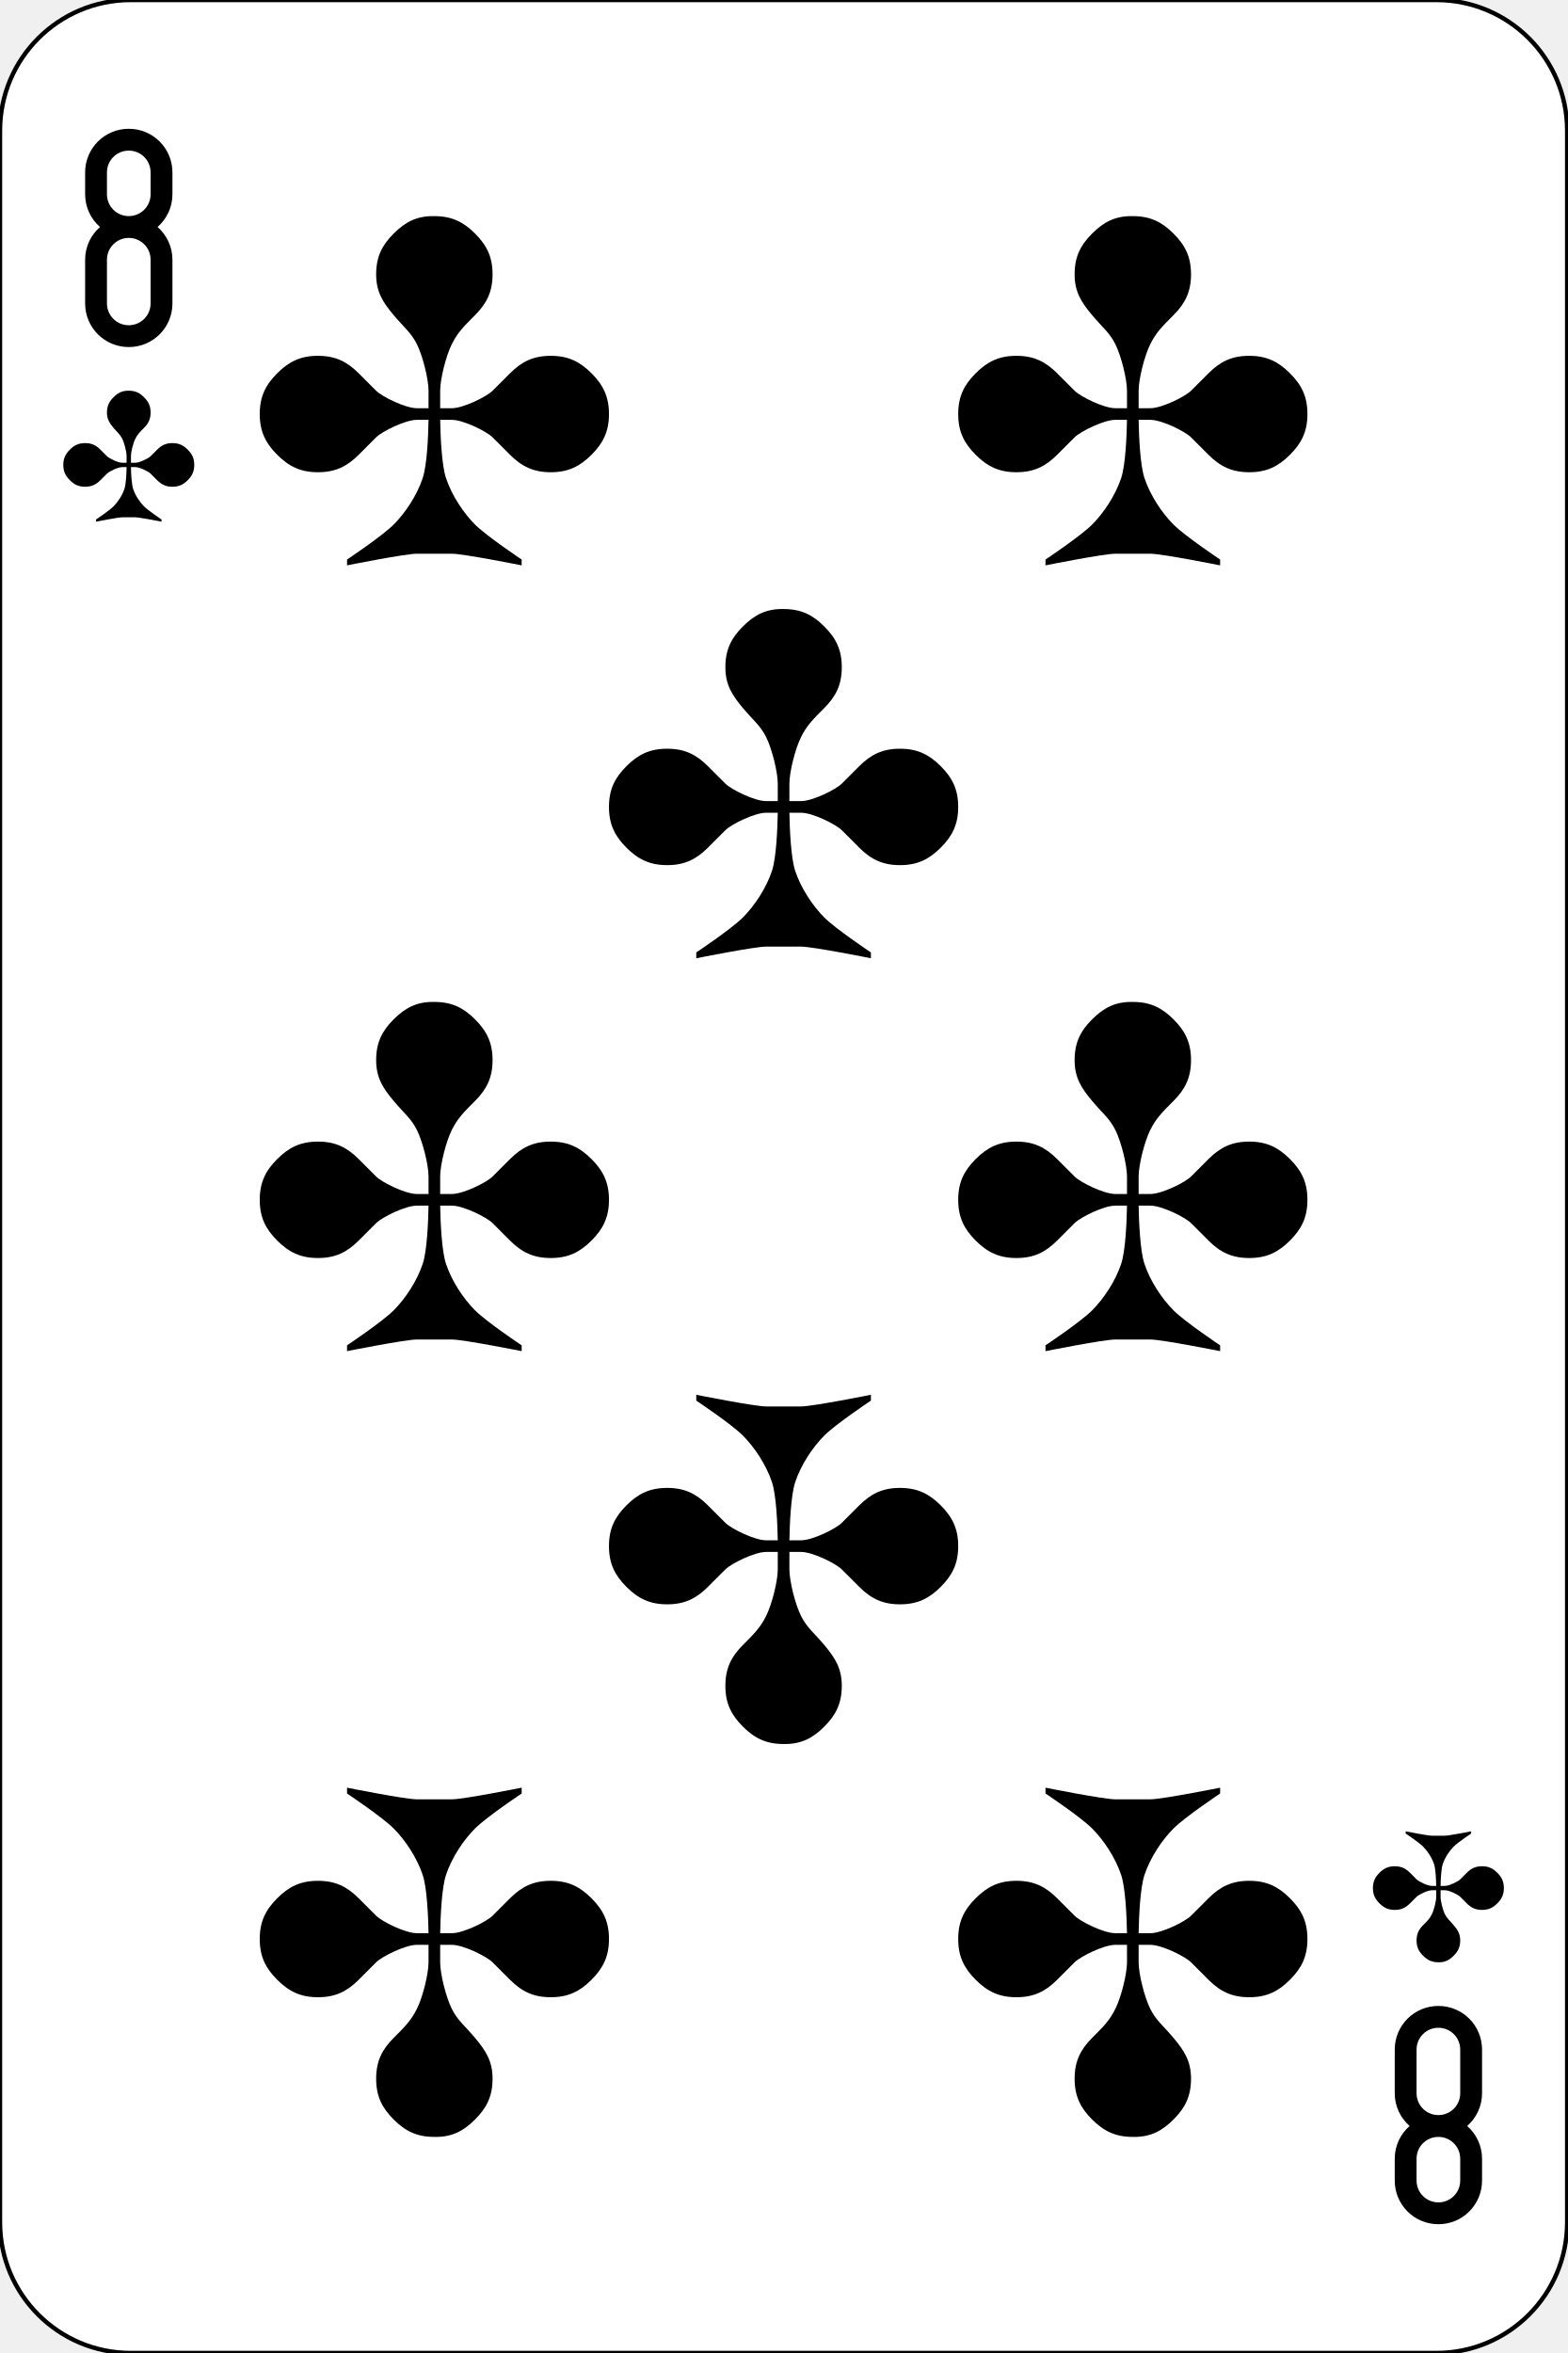
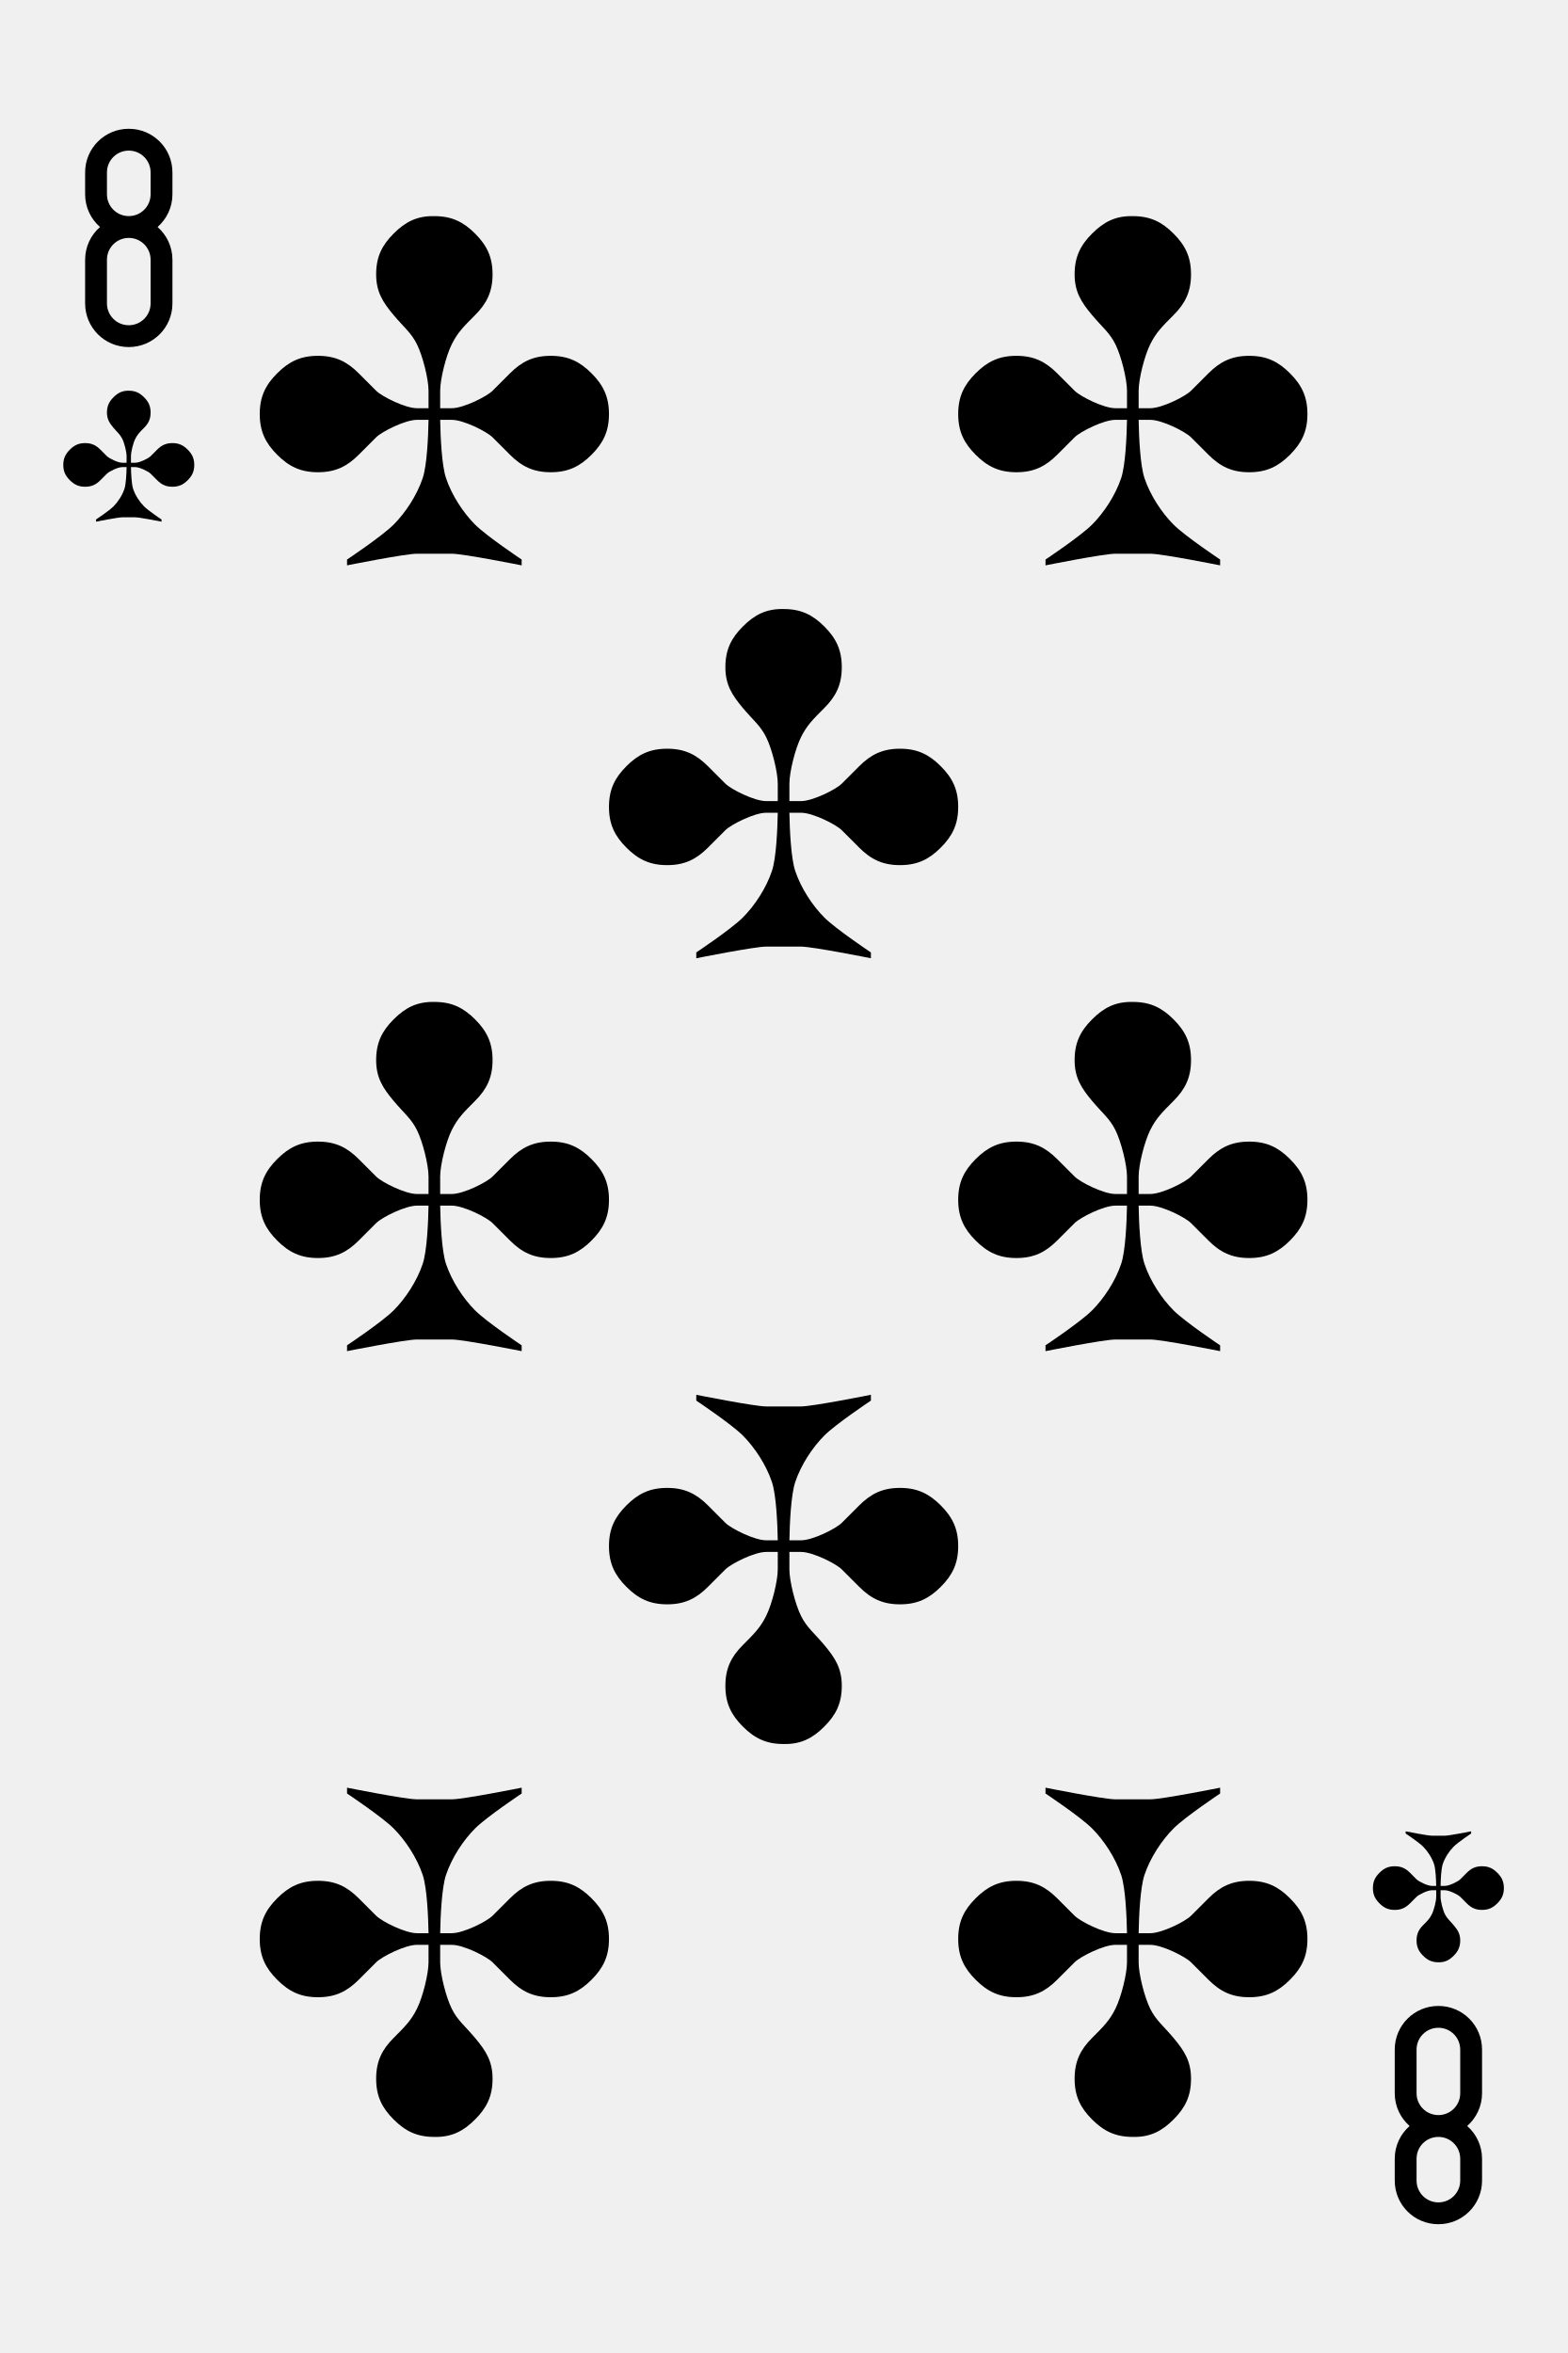
<svg xmlns="http://www.w3.org/2000/svg" width="359" height="539" viewBox="2760.5 1170.5 359 539">
  <g id="g252" transform="translate(2760 657.64)">
-     <rect id="rect254" width="359" height="539" x=".5" y="512.86" rx="29.944" style="fill:#fff;stroke:#000" />
    <path id="path256" d="M30 542.36c-5.54 0-10 4.46-10 10v5c0 3 1.323 5.67 3.406 7.5-2.083 1.83-3.406 4.496-3.406 7.5v10c0 5.54 4.46 10 10 10s10-4.46 10-10v-10c0-3-1.323-5.67-3.406-7.5 2.083-1.83 3.406-4.496 3.406-7.5v-5c0-5.54-4.46-10-10-10m0 5c2.77 0 5 2.23 5 5v5c0 2.77-2.23 5-5 5s-5-2.23-5-5v-5c0-2.77 2.23-5 5-5m0 20c2.77 0 5 2.23 5 5v10c0 2.77-2.23 5-5 5s-5-2.23-5-5v-10c0-2.77 2.23-5 5-5" />
    <path id="path258" d="M330 1022.36c-5.54 0-10-4.46-10-10v-5c0-3 1.323-5.67 3.406-7.5-2.083-1.83-3.406-4.496-3.406-7.5v-10c0-5.54 4.46-10 10-10s10 4.46 10 10v10c0 3-1.323 5.67-3.406 7.5 2.083 1.83 3.406 4.496 3.406 7.5v5c0 5.54-4.46 10-10 10m0-5c2.77 0 5-2.23 5-5v-5c0-2.77-2.23-5-5-5s-5 2.23-5 5v5c0 2.77 2.23 5 5 5m0-20c2.77 0 5-2.23 5-5v-10c0-2.77-2.23-5-5-5s-5 2.23-5 5v10c0 2.77 2.23 5 5 5" />
    <path id="path260" d="M100 562.37c-3.999-.082-6.667 1.333-9.333 4s-4 5.333-4 9.333 1.518 6.372 4 9.333c2.375 2.833 4 4 5.333 6.666s2.667 8 2.667 10.666v4H96c-2.667 0-8-2.667-9.333-4l-4-4c-2.667-2.667-5.333-4-9.333-4s-6.667 1.333-9.333 4-4 5.333-4 9.333 1.333 6.666 4 9.333 5.333 4 9.333 4 6.667-1.333 9.333-4l4-4c1.333-1.333 6.667-4 9.333-4h2.667c-.066 3.776-.346 10.37-1.333 13.333-1.333 4-4 8-6.667 10.666s-10.667 8-10.667 8v1.333s13.333-2.667 16-2.667h8c2.667 0 16 2.667 16 2.667v-1.333s-8-5.333-10.667-8-5.333-6.666-6.667-10.666c-.988-2.963-1.267-9.557-1.333-13.333H104c2.667 0 8 2.667 9.333 4l4 4c2.667 2.667 5.333 4 9.333 4s6.667-1.333 9.333-4 4-5.333 4-9.333-1.333-6.666-4-9.333-5.333-4-9.333-4-6.667 1.333-9.333 4l-4 4c-1.333 1.333-6.667 4-9.333 4h-2.667v-4c0-2.667 1.333-8 2.667-10.666s2.667-4 5.333-6.666c2.653-2.653 4-5.333 4-9.333s-1.333-6.666-4-9.333-5.333-4-9.333-4" />
    <path id="path262" d="M260 562.37c-3.999-.082-6.667 1.333-9.333 4s-4 5.333-4 9.333 1.518 6.372 4 9.333c2.375 2.833 4 4 5.333 6.666s2.667 8 2.667 10.666v4H256c-2.667 0-8-2.667-9.333-4l-4-4c-2.667-2.667-5.333-4-9.333-4s-6.667 1.333-9.333 4-4 5.333-4 9.333 1.333 6.666 4 9.333 5.333 4 9.333 4 6.667-1.333 9.333-4l4-4c1.333-1.333 6.667-4 9.333-4h2.667c-.066 3.776-.346 10.37-1.333 13.333-1.333 4-4 8-6.667 10.666s-10.667 8-10.667 8v1.333s13.333-2.667 16-2.667h8c2.667 0 16 2.667 16 2.667v-1.333s-8-5.333-10.667-8-5.333-6.666-6.667-10.666c-.988-2.963-1.267-9.557-1.333-13.333H264c2.667 0 8 2.667 9.333 4l4 4c2.667 2.667 5.333 4 9.333 4s6.667-1.333 9.333-4 4-5.333 4-9.333-1.333-6.666-4-9.333-5.333-4-9.333-4-6.667 1.333-9.333 4l-4 4c-1.333 1.333-6.667 4-9.333 4h-2.667v-4c0-2.667 1.333-8 2.667-10.666s2.667-4 5.333-6.666c2.653-2.653 4-5.333 4-9.333s-1.333-6.666-4-9.333-5.333-4-9.333-4" />
    <path id="path264" d="M100 742.37c-3.999-.082-6.667 1.333-9.333 4s-4 5.333-4 9.333 1.518 6.372 4 9.333c2.375 2.833 4 4 5.333 6.666s2.667 8 2.667 10.666v4H96c-2.667 0-8-2.667-9.333-4l-4-4c-2.667-2.667-5.333-4-9.333-4s-6.667 1.333-9.333 4-4 5.333-4 9.333 1.333 6.666 4 9.333 5.333 4 9.333 4 6.667-1.333 9.333-4l4-4c1.333-1.333 6.667-4 9.333-4h2.667c-.066 3.776-.346 10.37-1.333 13.333-1.333 4-4 8-6.667 10.666s-10.667 8-10.667 8v1.333s13.333-2.667 16-2.667h8c2.667 0 16 2.667 16 2.667v-1.333s-8-5.333-10.667-8-5.333-6.666-6.667-10.666c-.988-2.963-1.267-9.557-1.333-13.333H104c2.667 0 8 2.667 9.333 4l4 4c2.667 2.667 5.333 4 9.333 4s6.667-1.333 9.333-4 4-5.333 4-9.333-1.333-6.666-4-9.333-5.333-4-9.333-4-6.667 1.333-9.333 4l-4 4c-1.333 1.333-6.667 4-9.333 4h-2.667v-4c0-2.667 1.333-8 2.667-10.666s2.667-4 5.333-6.666c2.653-2.653 4-5.333 4-9.333s-1.333-6.666-4-9.333-5.333-4-9.333-4" />
    <path id="path266" d="M260 742.37c-3.999-.082-6.667 1.333-9.333 4s-4 5.333-4 9.333 1.518 6.372 4 9.333c2.375 2.833 4 4 5.333 6.666s2.667 8 2.667 10.666v4H256c-2.667 0-8-2.667-9.333-4l-4-4c-2.667-2.667-5.333-4-9.333-4s-6.667 1.333-9.333 4-4 5.333-4 9.333 1.333 6.666 4 9.333 5.333 4 9.333 4 6.667-1.333 9.333-4l4-4c1.333-1.333 6.667-4 9.333-4h2.667c-.066 3.776-.346 10.37-1.333 13.333-1.333 4-4 8-6.667 10.666s-10.667 8-10.667 8v1.333s13.333-2.667 16-2.667h8c2.667 0 16 2.667 16 2.667v-1.333s-8-5.333-10.667-8-5.333-6.666-6.667-10.666c-.988-2.963-1.267-9.557-1.333-13.333H264c2.667 0 8 2.667 9.333 4l4 4c2.667 2.667 5.333 4 9.333 4s6.667-1.333 9.333-4 4-5.333 4-9.333-1.333-6.666-4-9.333-5.333-4-9.333-4-6.667 1.333-9.333 4l-4 4c-1.333 1.333-6.667 4-9.333 4h-2.667v-4c0-2.667 1.333-8 2.667-10.666s2.667-4 5.333-6.666c2.653-2.653 4-5.333 4-9.333s-1.333-6.666-4-9.333-5.333-4-9.333-4" />
    <path id="path268" d="M180 652.37c-3.999-.082-6.667 1.333-9.333 4s-4 5.333-4 9.333 1.518 6.372 4 9.333c2.375 2.833 4 4 5.333 6.666s2.667 8 2.667 10.666v4H176c-2.667 0-8-2.667-9.333-4l-4-4c-2.667-2.667-5.333-4-9.333-4s-6.667 1.333-9.333 4-4 5.333-4 9.333 1.333 6.666 4 9.333 5.333 4 9.333 4 6.667-1.333 9.333-4l4-4c1.333-1.333 6.667-4 9.333-4h2.667c-.066 3.776-.346 10.37-1.333 13.333-1.333 4-4 8-6.667 10.666s-10.667 8-10.667 8v1.333s13.333-2.667 16-2.667h8c2.667 0 16 2.667 16 2.667v-1.333s-8-5.333-10.667-8-5.333-6.666-6.667-10.666c-.988-2.963-1.267-9.557-1.333-13.333H184c2.667 0 8 2.667 9.333 4l4 4c2.667 2.667 5.333 4 9.333 4s6.667-1.333 9.333-4 4-5.333 4-9.333-1.333-6.666-4-9.333-5.333-4-9.333-4-6.667 1.333-9.333 4l-4 4c-1.333 1.333-6.667 4-9.333 4h-2.667v-4c0-2.667 1.333-8 2.667-10.666s2.667-4 5.333-6.666c2.653-2.653 4-5.333 4-9.333s-1.333-6.666-4-9.333-5.333-4-9.333-4" />
    <path id="path270" d="M260 1002.36c3.999.081 6.667-1.333 9.333-4s4-5.333 4-9.333-1.518-6.372-4-9.333c-2.375-2.833-4-4-5.333-6.666s-2.667-8-2.667-10.666v-4H264c2.667 0 8 2.667 9.333 4l4 4c2.667 2.667 5.333 4 9.333 4s6.667-1.333 9.333-4 4-5.333 4-9.333-1.333-6.666-4-9.333-5.333-4-9.333-4-6.667 1.333-9.333 4l-4 4c-1.333 1.333-6.667 4-9.333 4h-2.667c.066-3.776.346-10.37 1.333-13.333 1.333-4 4-8 6.667-10.666s10.667-8 10.667-8v-1.333s-13.333 2.667-16 2.667h-8c-2.667 0-16-2.667-16-2.667v1.333s8 5.333 10.667 8 5.333 6.666 6.667 10.666c.988 2.963 1.267 9.557 1.333 13.333H256c-2.667 0-8-2.667-9.333-4l-4-4c-2.667-2.667-5.333-4-9.333-4s-6.667 1.333-9.333 4-4 5.333-4 9.333 1.333 6.666 4 9.333 5.333 4 9.333 4 6.667-1.333 9.333-4l4-4c1.333-1.333 6.667-4 9.333-4h2.667v4c0 2.667-1.333 8-2.667 10.666s-2.667 4-5.333 6.666c-2.653 2.653-4 5.333-4 9.333s1.333 6.666 4 9.333 5.333 4 9.333 4" />
    <path id="path272" d="M100 1002.36c3.999.081 6.667-1.333 9.333-4s4-5.333 4-9.333-1.518-6.372-4-9.333c-2.375-2.833-4-4-5.333-6.666s-2.667-8-2.667-10.666v-4H104c2.667 0 8 2.667 9.333 4l4 4c2.667 2.667 5.333 4 9.333 4s6.667-1.333 9.333-4 4-5.333 4-9.333-1.333-6.666-4-9.333-5.333-4-9.333-4-6.667 1.333-9.333 4l-4 4c-1.333 1.333-6.667 4-9.333 4h-2.667c.066-3.776.346-10.37 1.333-13.333 1.333-4 4-8 6.667-10.666s10.667-8 10.667-8v-1.333s-13.333 2.667-16 2.667h-8c-2.667 0-16-2.667-16-2.667v1.333s8 5.333 10.667 8 5.333 6.666 6.667 10.666c.988 2.963 1.267 9.557 1.333 13.333H96c-2.667 0-8-2.667-9.333-4l-4-4c-2.667-2.667-5.333-4-9.333-4s-6.667 1.333-9.333 4-4 5.333-4 9.333 1.333 6.666 4 9.333 5.333 4 9.333 4 6.667-1.333 9.333-4l4-4c1.333-1.333 6.667-4 9.333-4h2.667v4c0 2.667-1.333 8-2.667 10.666s-2.667 4-5.333 6.666c-2.653 2.653-4 5.333-4 9.333s1.333 6.666 4 9.333 5.333 4 9.333 4" />
    <path id="path274" d="M180 912.36c3.999.082 6.667-1.333 9.333-4s4-5.333 4-9.333-1.518-6.372-4-9.333c-2.375-2.833-4-4-5.333-6.666s-2.667-8-2.667-10.666v-4H184c2.667 0 8 2.667 9.333 4l4 4c2.667 2.667 5.333 4 9.333 4s6.667-1.333 9.333-4 4-5.333 4-9.333-1.333-6.666-4-9.333-5.333-4-9.333-4-6.667 1.333-9.333 4l-4 4c-1.333 1.333-6.667 4-9.333 4h-2.667c.066-3.776.346-10.37 1.333-13.333 1.333-4 4-8 6.667-10.666s10.667-8 10.667-8v-1.333s-13.333 2.667-16 2.667h-8c-2.667 0-16-2.667-16-2.667v1.333s8 5.333 10.667 8 5.333 6.666 6.667 10.666c.988 2.963 1.267 9.557 1.333 13.333H176c-2.667 0-8-2.667-9.333-4l-4-4c-2.667-2.667-5.333-4-9.333-4s-6.667 1.333-9.333 4-4 5.333-4 9.333 1.333 6.666 4 9.333 5.333 4 9.333 4 6.667-1.333 9.333-4l4-4c1.333-1.333 6.667-4 9.333-4h2.667v4c0 2.667-1.333 8-2.667 10.666s-2.667 4-5.333 6.666c-2.653 2.653-4 5.333-4 9.333s1.333 6.666 4 9.333 5.333 4 9.333 4" />
    <path id="path276" d="M30 602.36c-1.5-.031-2.5.5-3.5 1.5s-1.5 2-1.5 3.5.569 2.39 1.5 3.5c.891 1.063 1.5 1.5 2 2.5s1 3 1 4v1.5h-1c-1 0-3-1-3.5-1.5l-1.5-1.5c-1-1-2-1.5-3.5-1.5s-2.5.5-3.5 1.5-1.5 2-1.5 3.5.5 2.5 1.5 3.5 2 1.5 3.5 1.5 2.5-.5 3.5-1.5l1.5-1.5c.5-.5 2.5-1.5 3.5-1.5h1c-.025 1.416-.13 3.889-.5 5-.5 1.5-1.5 3-2.5 4s-4 3-4 3v.5s5-1 6-1h3c1 0 6 1 6 1v-.5s-3-2-4-3-2-2.5-2.5-4c-.37-1.111-.475-3.584-.5-5h1c1 0 3 1 3.5 1.5l1.5 1.5c1 1 2 1.5 3.5 1.5s2.5-.5 3.5-1.5 1.5-2 1.5-3.5-.5-2.5-1.5-3.5-2-1.5-3.5-1.5-2.5.5-3.5 1.5l-1.5 1.5c-.5.5-2.5 1.5-3.5 1.5h-1v-1.5c0-1 .5-3 1-4s1-1.5 2-2.5c.995-.995 1.5-2 1.5-3.5s-.5-2.5-1.5-3.5-2-1.5-3.5-1.5" />
    <path id="path278" d="M330 962.36c1.5.031 2.5-.5 3.5-1.5s1.5-2 1.5-3.5-.569-2.39-1.5-3.5c-.891-1.063-1.5-1.5-2-2.5s-1-3-1-4v-1.5h1c1 0 3 1 3.5 1.5l1.5 1.5c1 1 2 1.5 3.5 1.5s2.5-.5 3.5-1.5 1.5-2 1.5-3.5-.5-2.5-1.5-3.5-2-1.5-3.5-1.5-2.5.5-3.5 1.5l-1.5 1.5c-.5.5-2.5 1.5-3.5 1.5h-1c.025-1.416.13-3.889.5-5 .5-1.5 1.5-3 2.5-4s4-3 4-3v-.5s-5 1-6 1h-3c-1 0-6-1-6-1v.5s3 2 4 3 2 2.5 2.5 4c.37 1.111.475 3.584.5 5h-1c-1 0-3-1-3.5-1.5l-1.5-1.5c-1-1-2-1.5-3.5-1.5s-2.5.5-3.5 1.5-1.5 2-1.5 3.5.5 2.5 1.5 3.5 2 1.5 3.5 1.5 2.5-.5 3.5-1.5l1.5-1.5c.5-.5 2.5-1.5 3.5-1.5h1v1.5c0 1-.5 3-1 4s-1 1.5-2 2.5c-.995.995-1.5 2-1.5 3.5s.5 2.5 1.5 3.5 2 1.5 3.5 1.5" />
  </g>
</svg>
